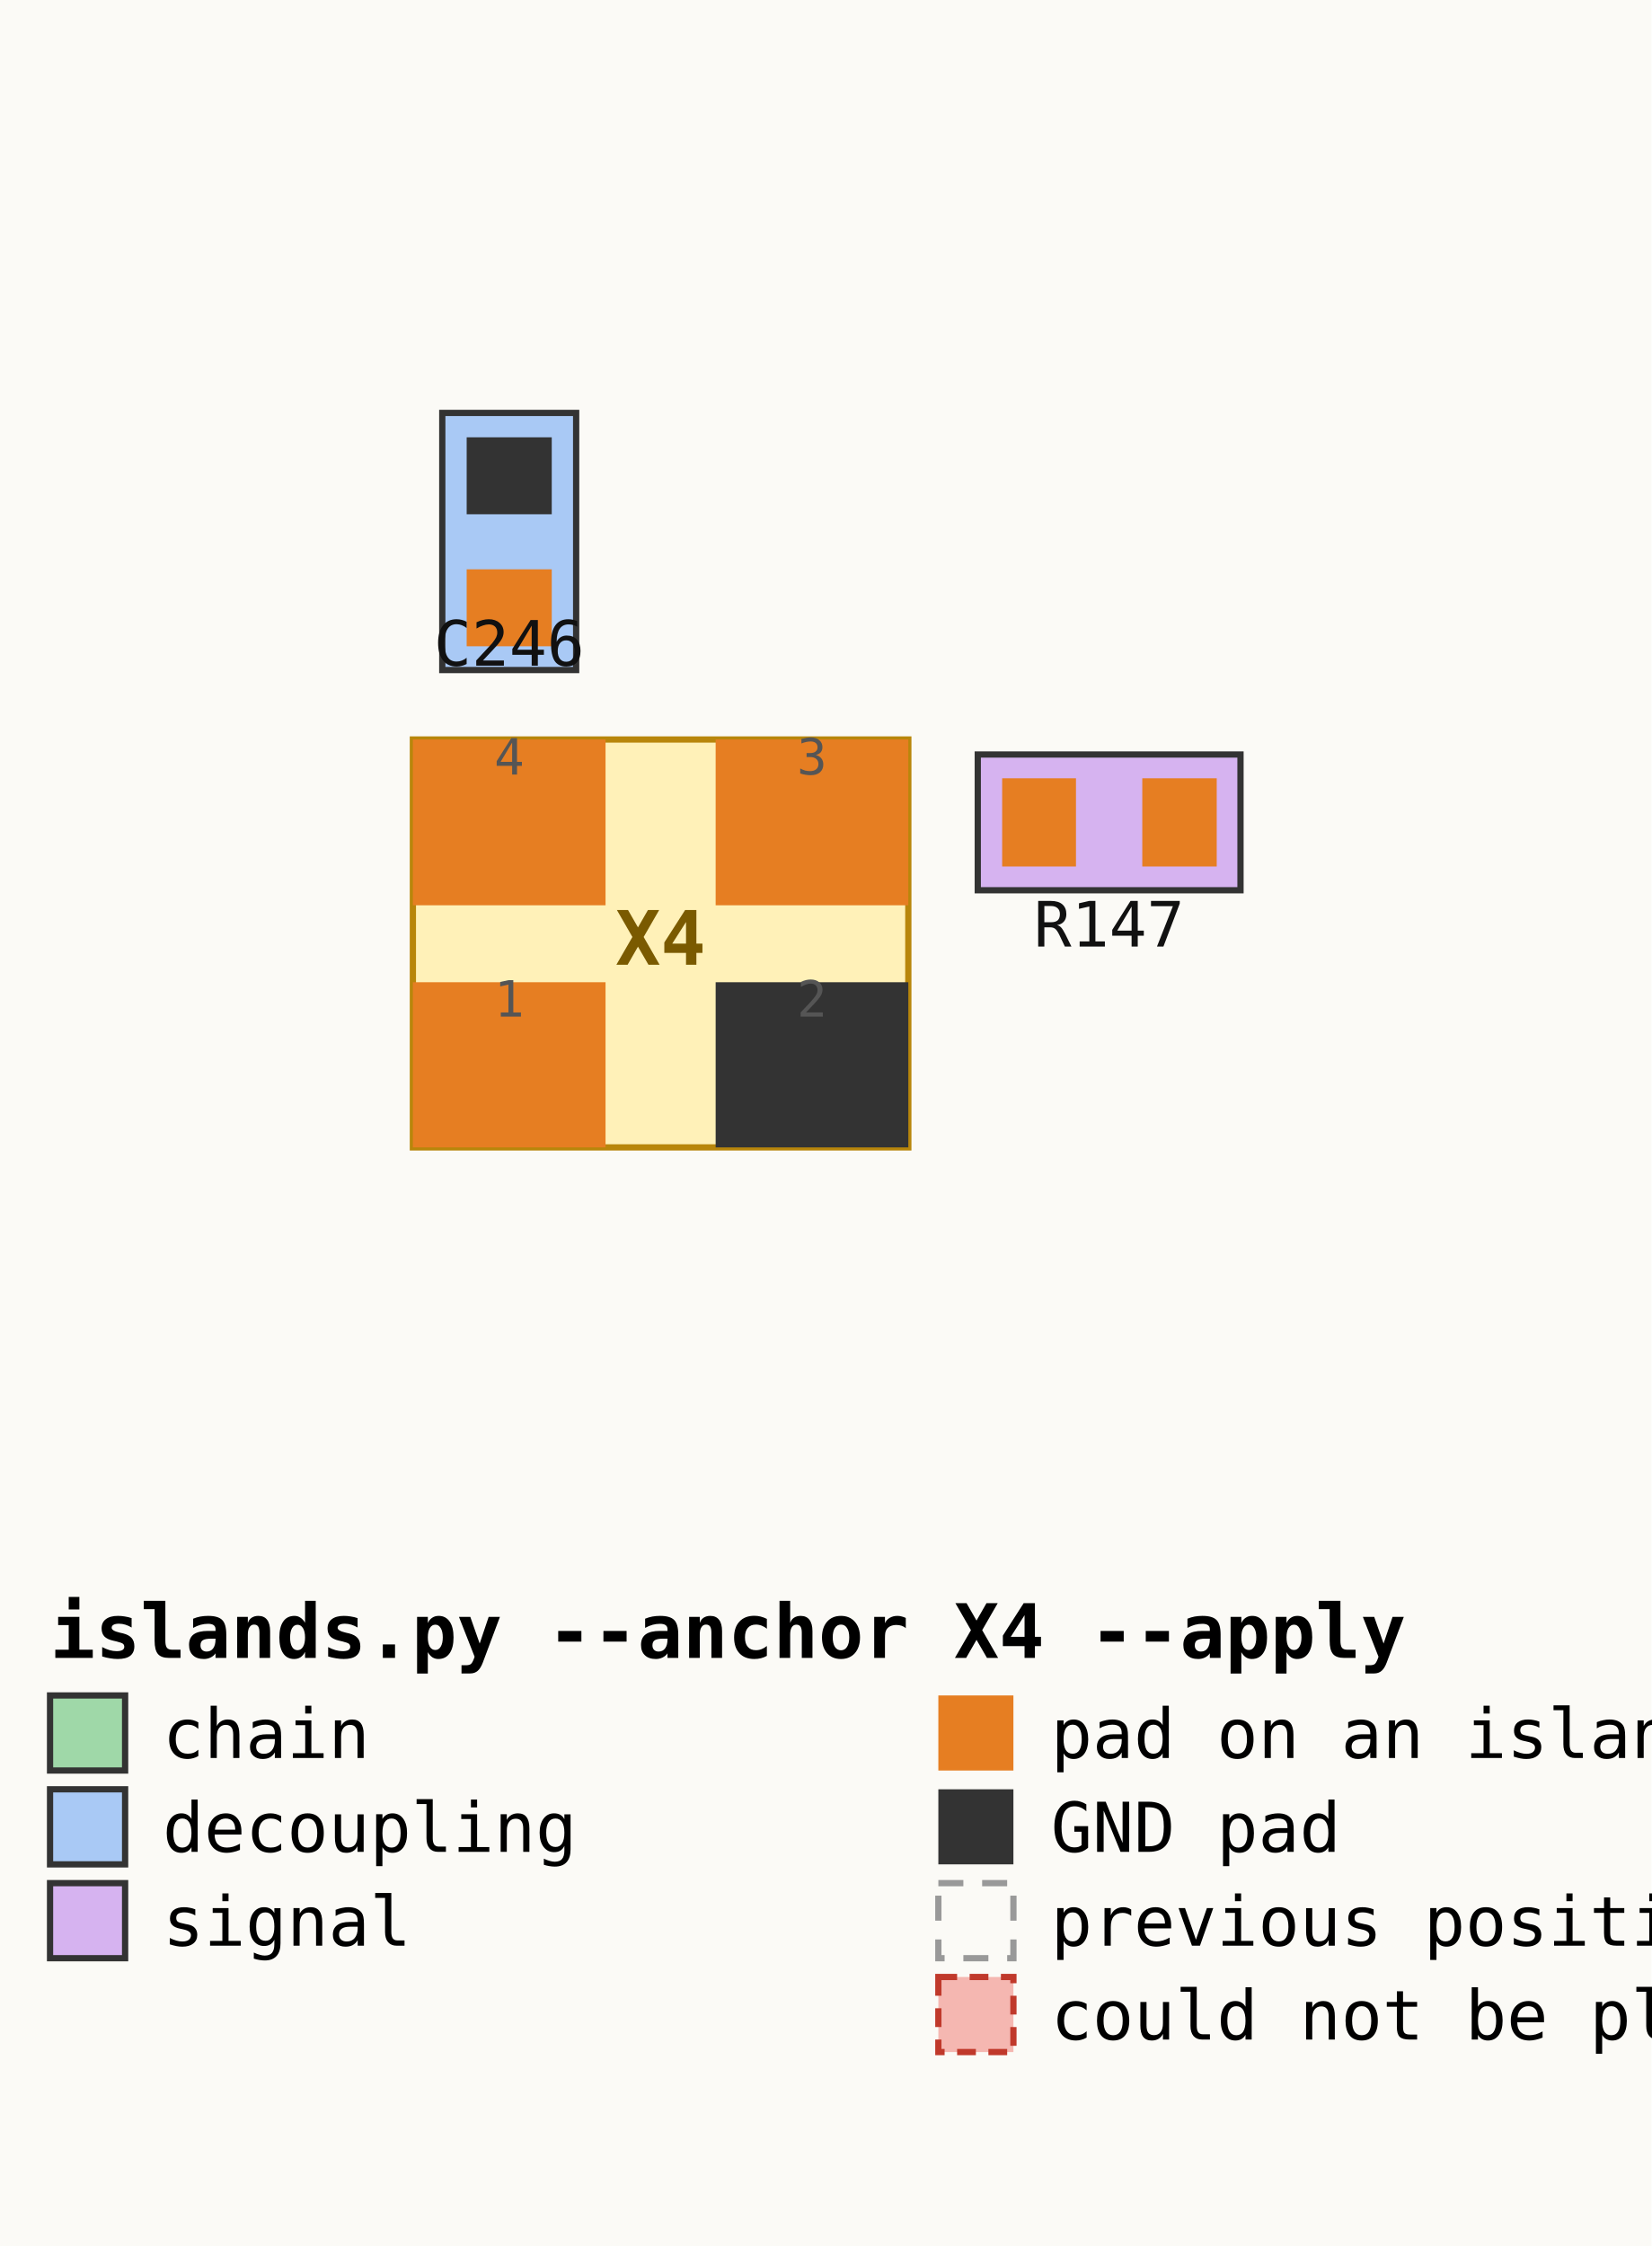
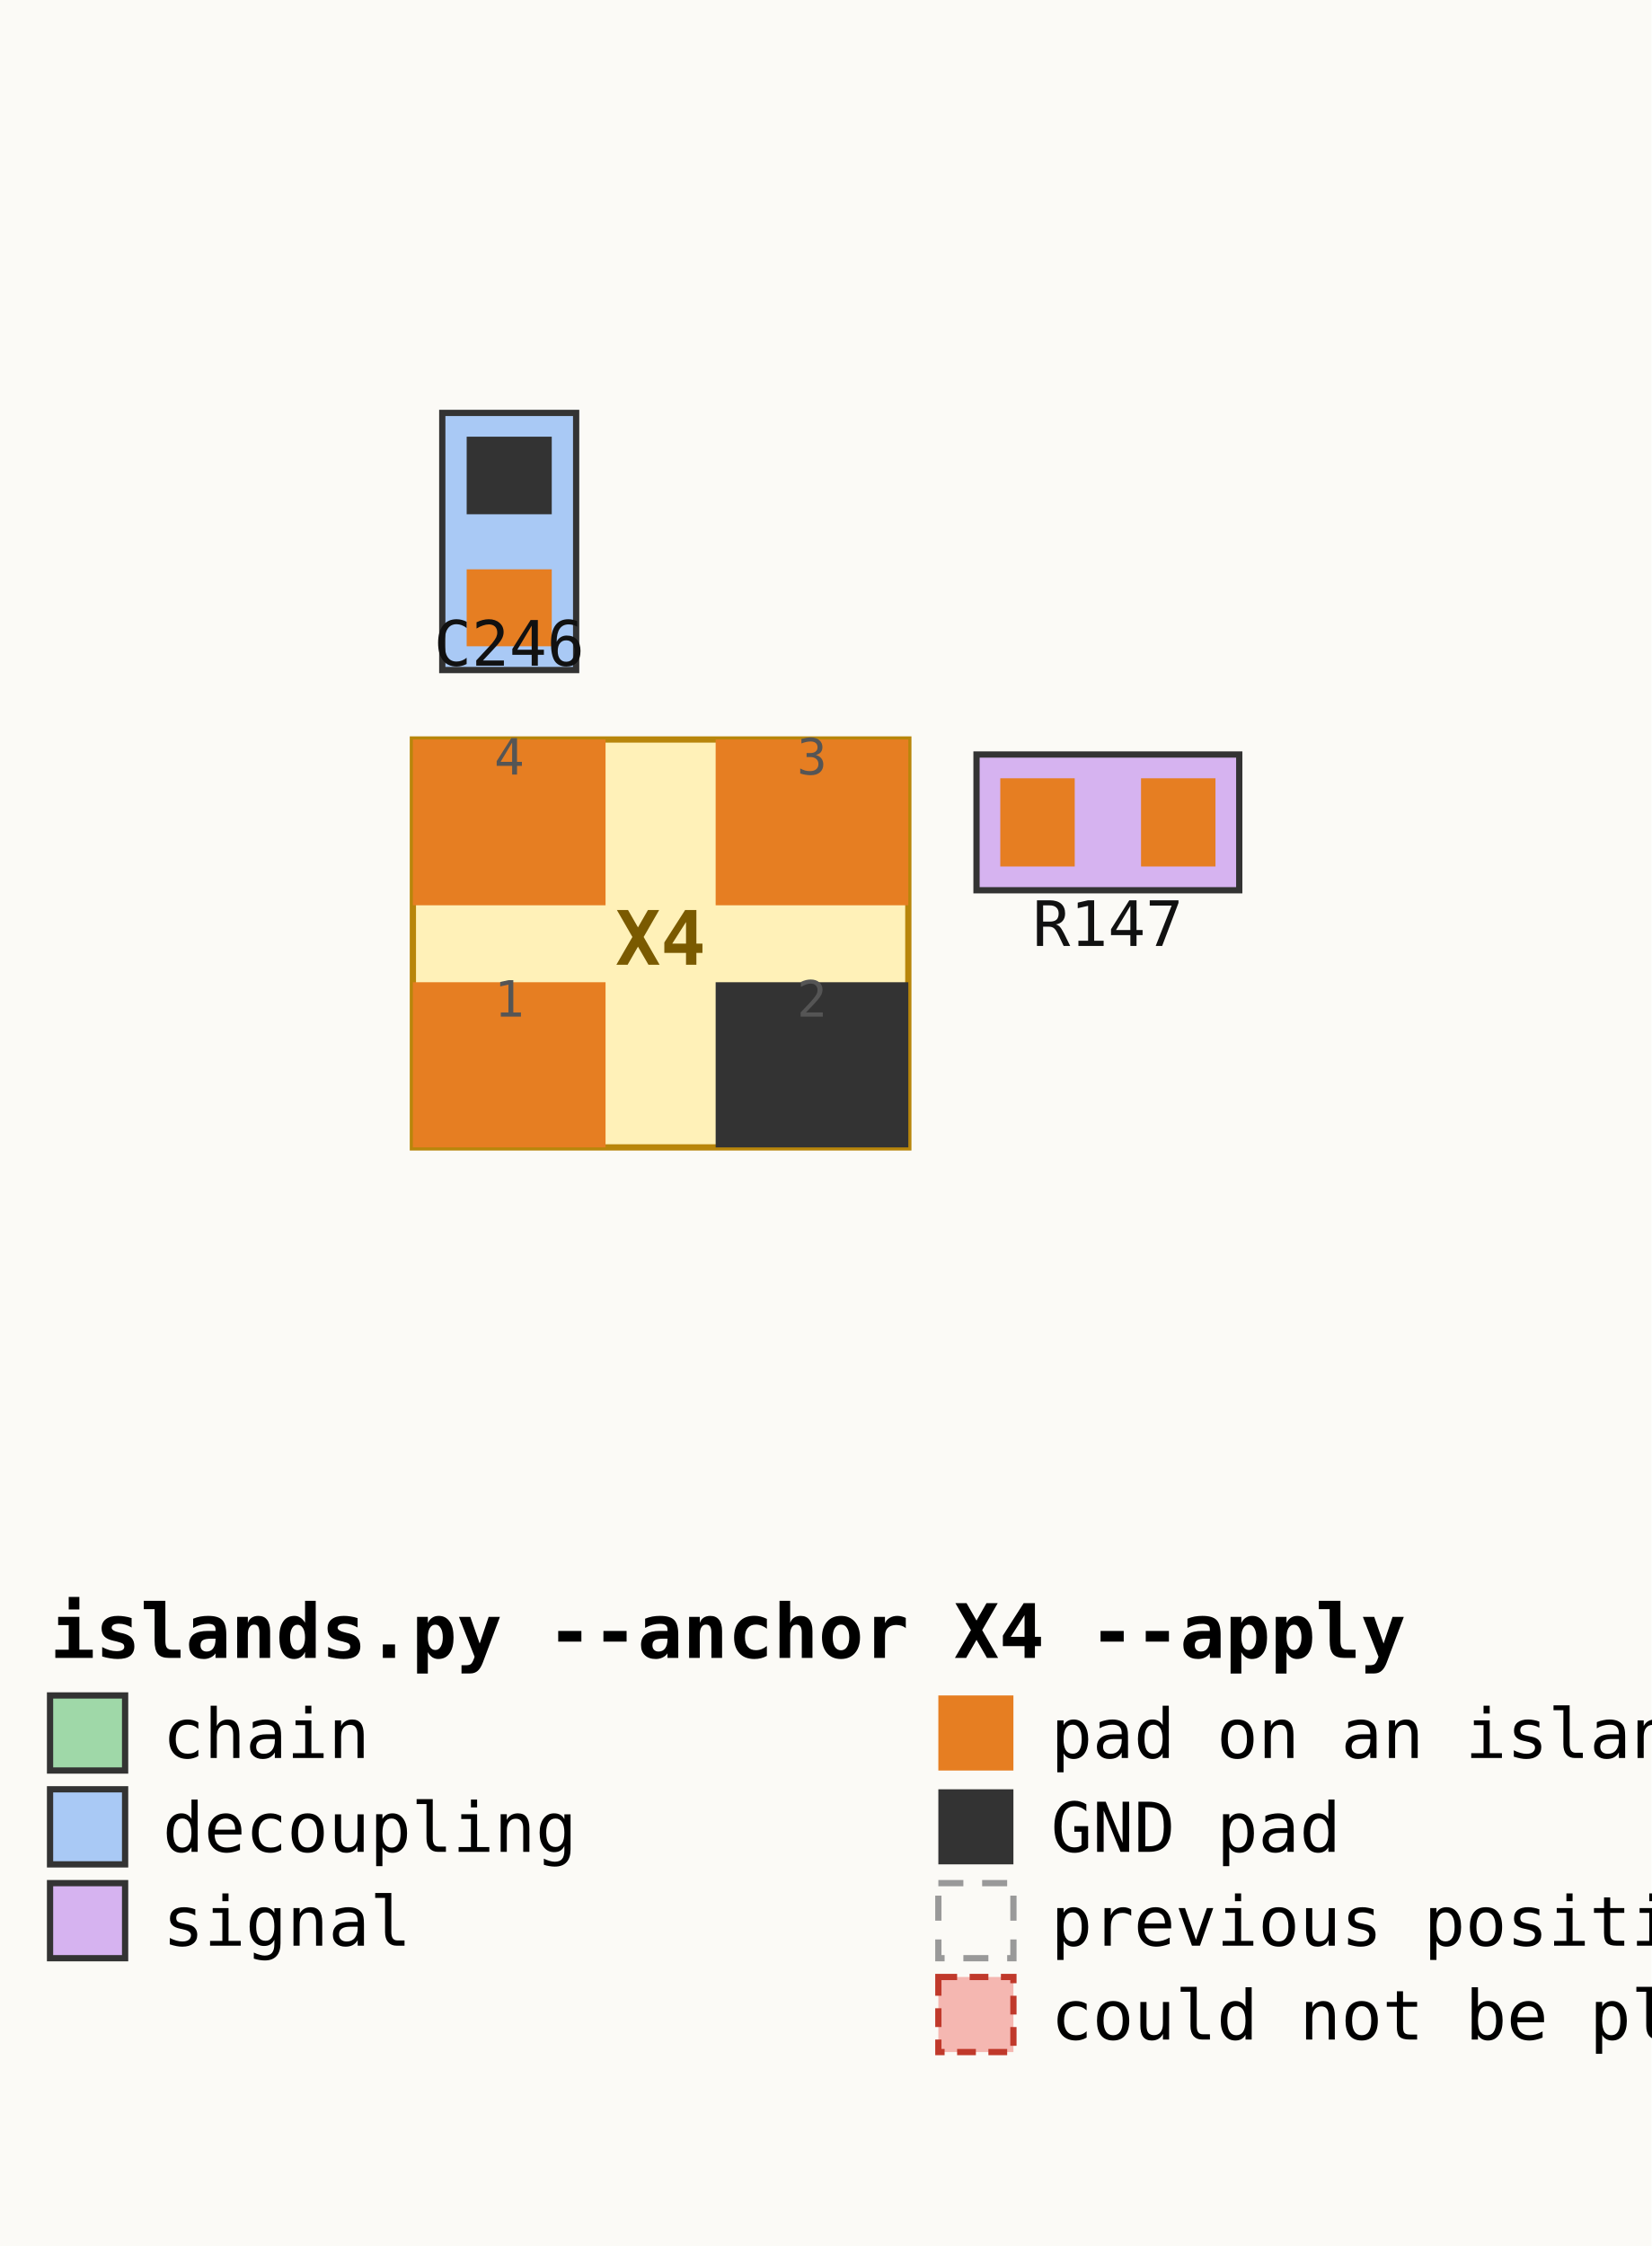
<svg xmlns="http://www.w3.org/2000/svg" width="264" height="359" viewBox="0 0 264 359" font-family="monospace">
  <rect x="0" y="0" width="264" height="359" fill="#fbfaf6" />
-   <rect x="-8767.0" y="-5423.1" width="2200.0" height="2200.0" fill="none" stroke="#000" stroke-width="2" />
-   <polygon points="2266.0,-981.7 2345.2,-981.7 2345.2,-916.6 2266.0,-916.6" fill="none" stroke="#b8860b" stroke-width="1" stroke-dasharray="4,3" />
+   <rect x="-8767.0" y="316.7" width="2200.0" height="2200.0" fill="none" stroke="#000" stroke-width="2" />
+   <polygon points="6690.0,2400.1 6769.2,2400.1 6769.2,2465.2 6690.0,2465.2" fill="none" stroke="#b8860b" stroke-width="1" stroke-dasharray="4,3" />
  <polygon points="66.0,118.2 145.2,118.2 145.2,183.4 66.0,183.4" fill="#fff1b8" stroke="#b8860b" stroke-width="1" />
  <polygon points="66.0,157.0 96.8,157.0 96.8,183.4 66.0,183.4" fill="#e67e22" stroke="none" stroke-width="1" />
  <text x="81.4" y="162.5" font-size="8" fill="#555" text-anchor="middle">1</text>
  <polygon points="114.4,157.0 145.2,157.0 145.2,183.4 114.4,183.4" fill="#333" stroke="none" stroke-width="1" />
  <text x="129.8" y="162.5" font-size="8" fill="#555" text-anchor="middle">2</text>
  <polygon points="114.4,118.2 145.2,118.2 145.2,144.7 114.4,144.7" fill="#e67e22" stroke="none" stroke-width="1" />
  <text x="129.8" y="123.8" font-size="8" fill="#555" text-anchor="middle">3</text>
  <polygon points="66.0,118.2 96.8,118.2 96.8,144.7 66.0,144.7" fill="#e67e22" stroke="none" stroke-width="1" />
  <text x="81.4" y="123.8" font-size="8" fill="#555" text-anchor="middle">4</text>
  <text x="105.6" y="150.8" font-size="12" font-weight="bold" fill="#7a5a00" text-anchor="middle" dominant-baseline="middle">X4</text>
-   <polygon points="156.3,120.6 198.3,120.6 198.3,142.3 156.3,142.3" fill="#d6b3f0" stroke="#333" stroke-width="1" />
-   <polygon points="160.2,124.4 172.0,124.4 172.0,138.5 160.2,138.5" fill="#e67e22" stroke="none" stroke-width="1" />
-   <polygon points="182.6,124.4 194.5,124.4 194.5,138.5 182.6,138.5" fill="#e67e22" stroke="none" stroke-width="1" />
-   <text x="177.3" y="151.3" font-size="10" fill="#111" text-anchor="middle">R147</text>
+   <polygon points="156.1,120.6 198.1,120.6 198.1,142.3 156.1,142.3" fill="#d6b3f0" stroke="#333" stroke-width="1" />
+   <polygon points="159.9,124.4 171.8,124.4 171.8,138.5 159.9,138.5" fill="#e67e22" stroke="none" stroke-width="1" />
+   <polygon points="182.4,124.4 194.3,124.4 194.3,138.5 182.4,138.5" fill="#e67e22" stroke="none" stroke-width="1" />
+   <text x="177.1" y="151.2" font-size="10" fill="#111" text-anchor="middle">R147</text>
  <polygon points="70.7,107.1 70.7,66.0 92.1,66.0 92.1,107.1" fill="#a9c9f5" stroke="#333" stroke-width="1" />
  <polygon points="74.6,103.3 74.6,91.0 88.2,91.0 88.2,103.3" fill="#e67e22" stroke="none" stroke-width="1" />
-   <polygon points="74.6,82.2 74.6,69.9 88.2,69.9 88.2,82.2" fill="#333" stroke="none" stroke-width="1" />
+   <polygon points="74.6,82.2 74.6,69.8 88.2,69.8 88.2,82.2" fill="#333" stroke="none" stroke-width="1" />
  <text x="81.4" y="106.4" font-size="10" fill="#111" text-anchor="middle">C246</text>
  <text x="8" y="265" font-size="12" font-weight="bold">islands.py --anchor X4 --apply</text>
  <rect x="8" y="271" width="12" height="12" fill="#9fd8a8" stroke="#333" />
  <text x="26" y="281" font-size="11">chain</text>
  <rect x="8" y="286" width="12" height="12" fill="#a9c9f5" stroke="#333" />
  <text x="26" y="296" font-size="11">decoupling</text>
  <rect x="8" y="301" width="12" height="12" fill="#d6b3f0" stroke="#333" />
  <text x="26" y="311" font-size="11">signal</text>
  <rect x="150" y="271" width="12" height="12" fill="#e67e22" />
  <text x="168" y="281" font-size="11">pad on an island net</text>
  <rect x="150" y="286" width="12" height="12" fill="#333" />
  <text x="168" y="296" font-size="11">GND pad</text>
  <rect x="150" y="301" width="12" height="12" fill="none" stroke="#999" stroke-dasharray="4,3" />
  <text x="168" y="311" font-size="11">previous position</text>
  <rect x="150" y="316" width="12" height="12" fill="#f5b7b1" stroke="#c0392b" stroke-dasharray="3,2" />
  <text x="168" y="326" font-size="11">could not be placed (left where it is)</text>
  <text x="400" y="281" font-size="11">previous positions out of view: R147, C246</text>
-   <text x="400" y="296" font-size="11">grid: 428.5..440.5 x 276.5..287.8 mm, 22 px/mm</text>
+   <text x="400" y="296" font-size="11">grid: 428.5..440.5 x 15.6..26.9 mm, 22 px/mm</text>
</svg>
